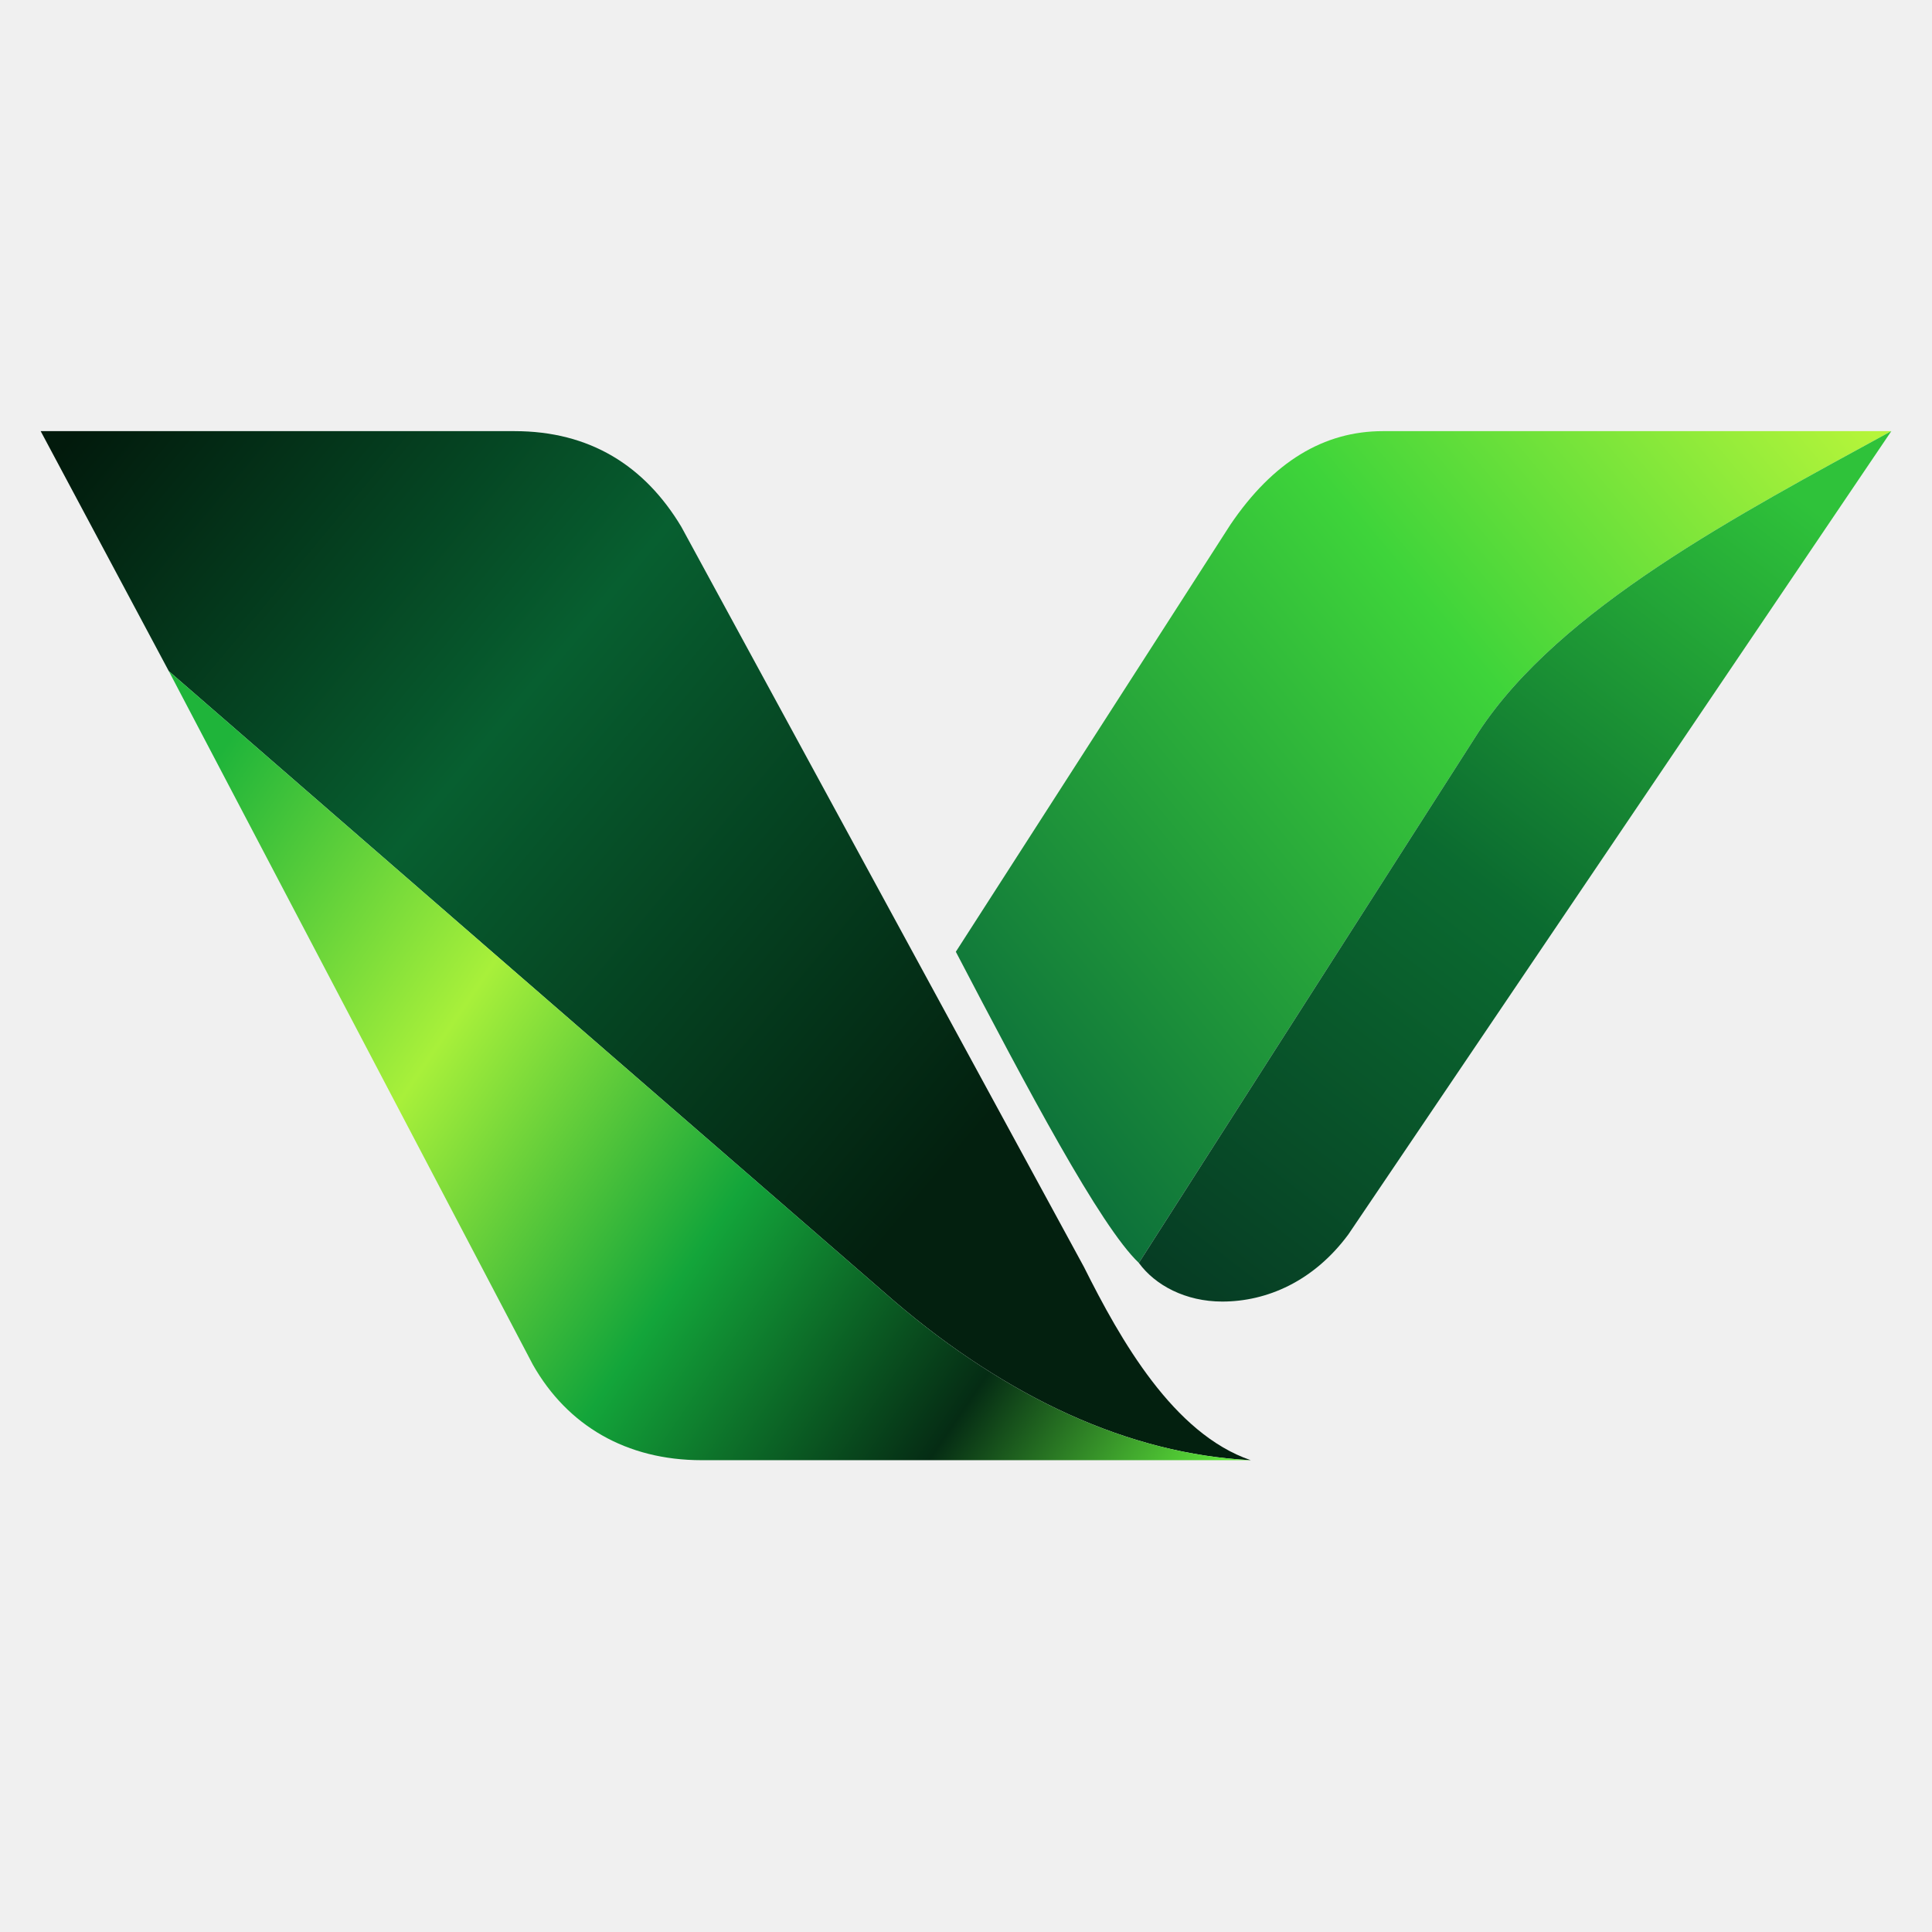
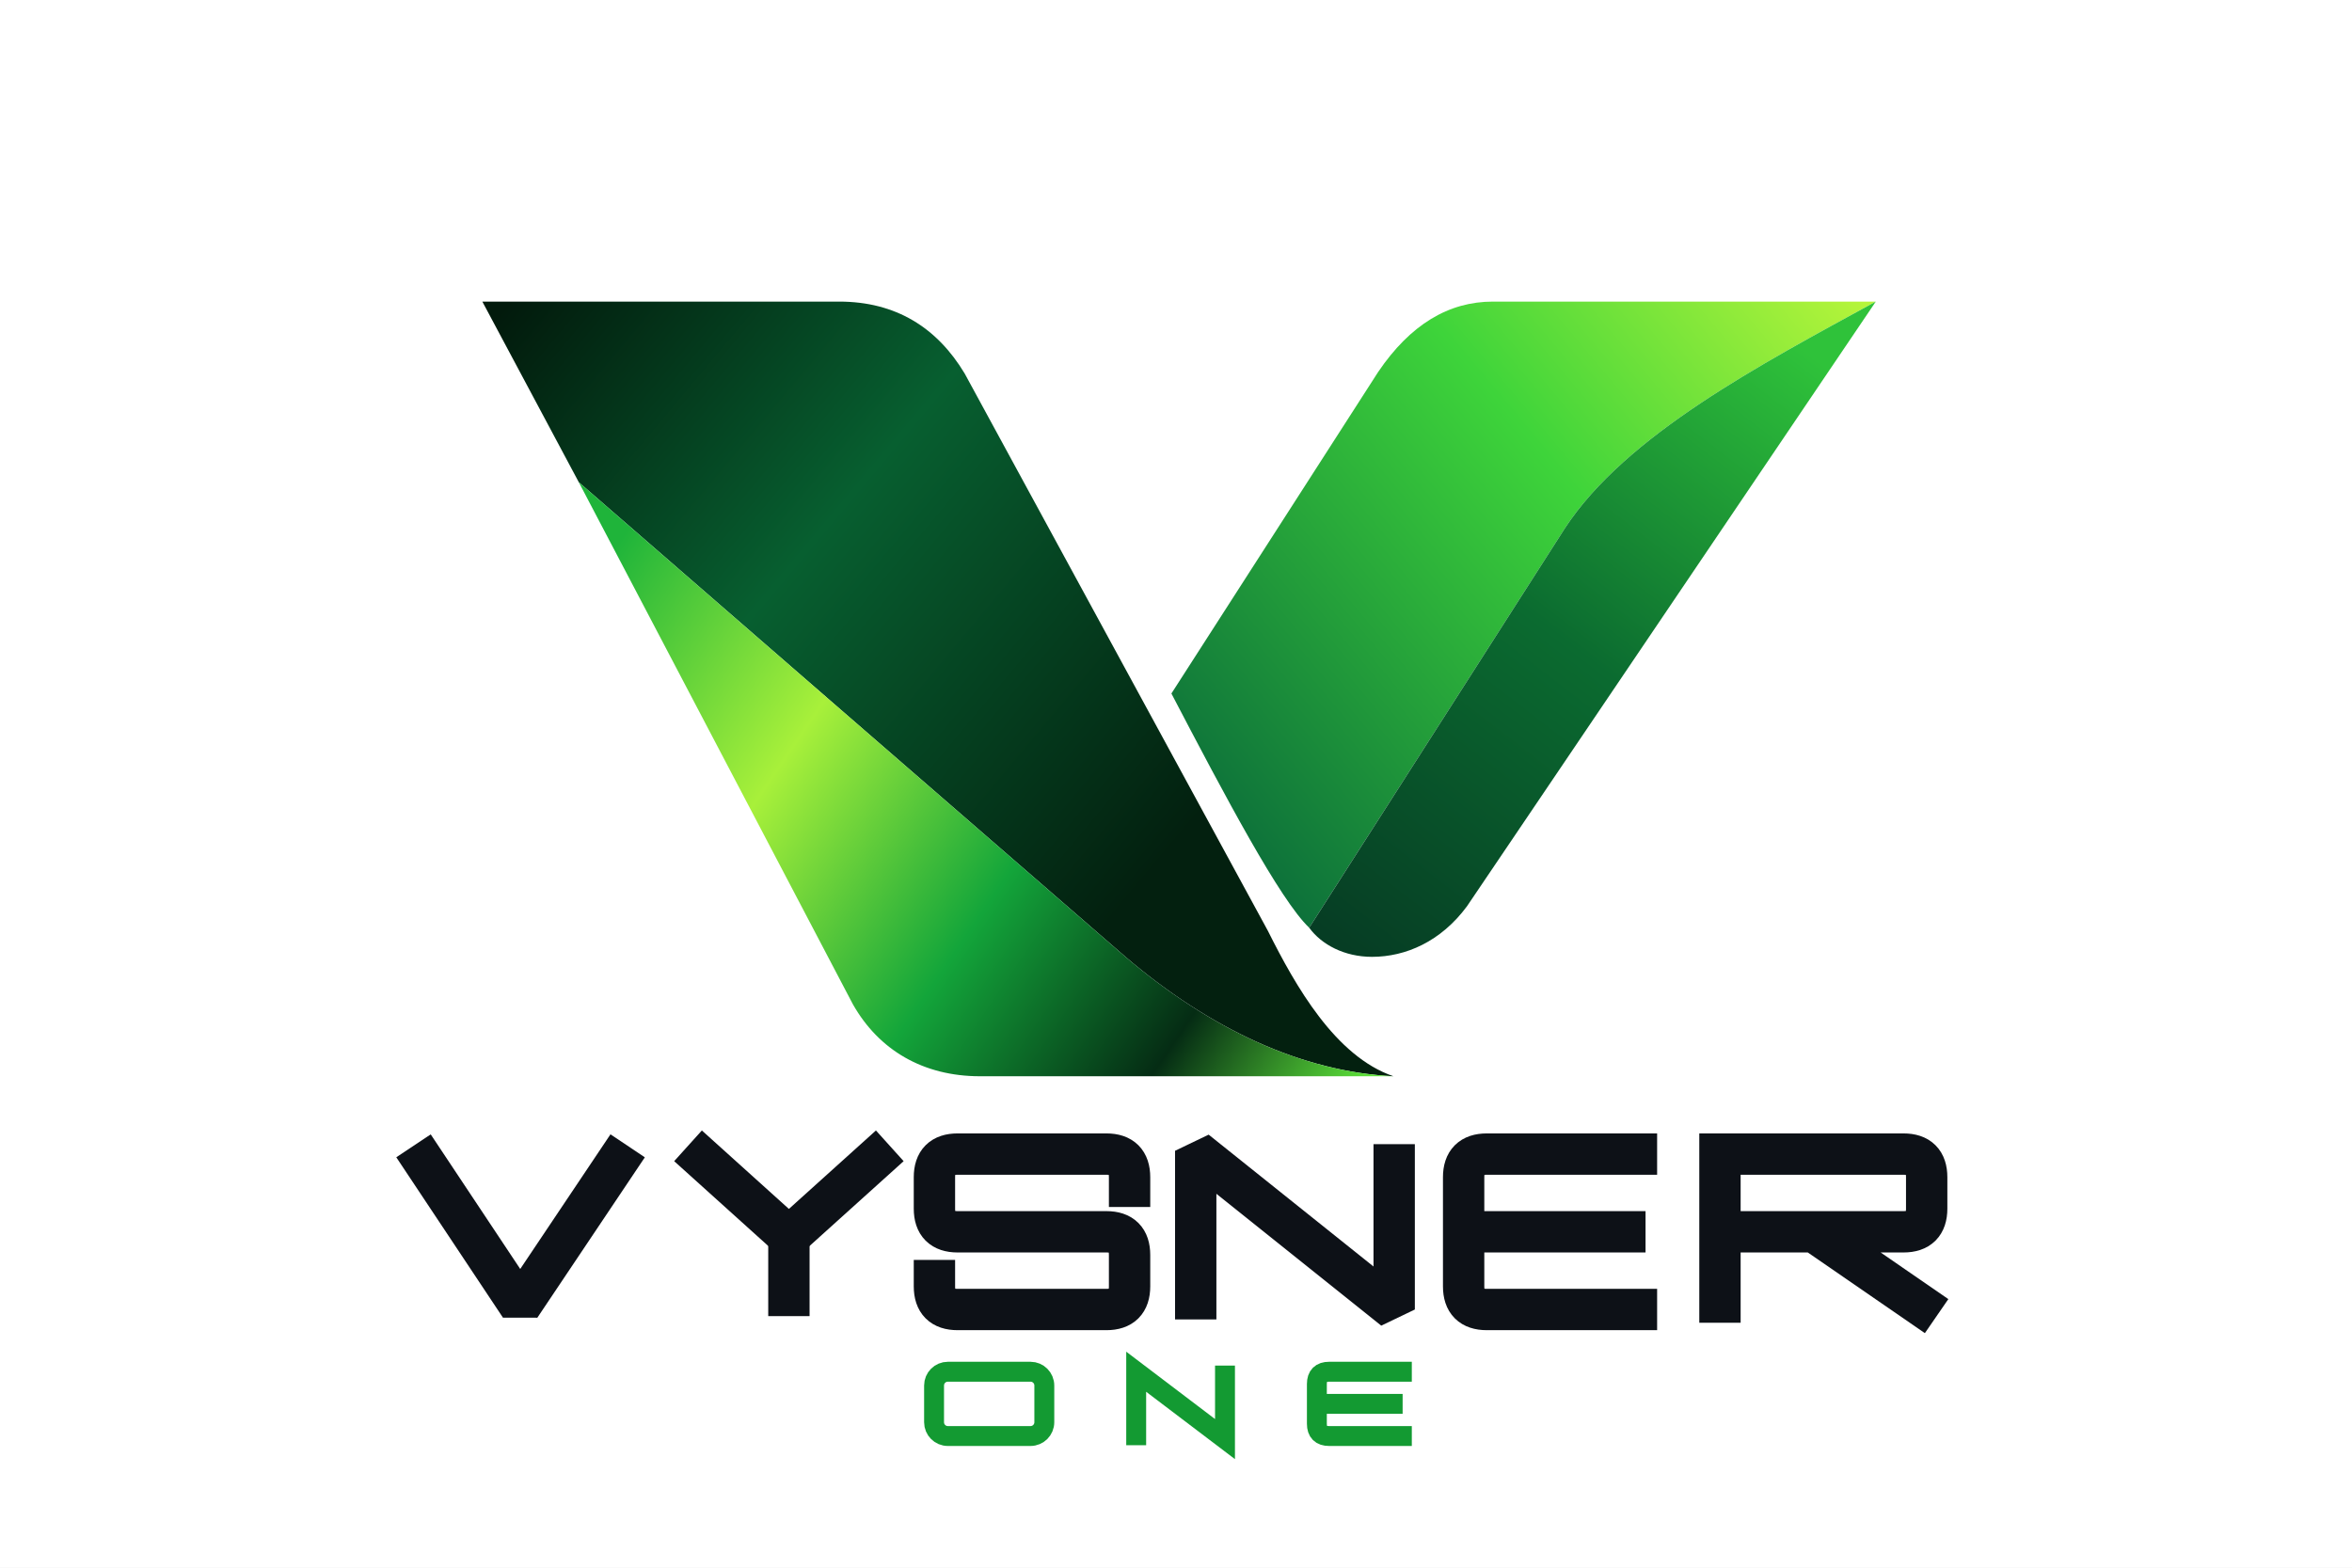
- <svg xmlns="http://www.w3.org/2000/svg" viewBox="295 -15 950 950">
+ <svg xmlns="http://www.w3.org/2000/svg" viewBox="0 0 1536 1024" width="1536" height="1024">
+   <rect width="1536" height="1024" fill="#ffffff" />
  <defs>
    <linearGradient id="ma" x1="330" y1="200" x2="760" y2="560" gradientUnits="userSpaceOnUse">
      <stop offset="0" stop-color="#021a0c" />
      <stop offset="0.45" stop-color="#075f30" />
      <stop offset="1" stop-color="#03200f" />
    </linearGradient>
    <linearGradient id="mb" x1="400" y1="360" x2="900" y2="700" gradientUnits="userSpaceOnUse">
      <stop offset="0" stop-color="#1fb43a" />
      <stop offset="0.28" stop-color="#a8f03a" />
      <stop offset="0.55" stop-color="#13a53a" />
      <stop offset="0.8" stop-color="#052c14" />
      <stop offset="1" stop-color="#5fe63a" />
    </linearGradient>
    <linearGradient id="mc" x1="790" y1="560" x2="1220" y2="200" gradientUnits="userSpaceOnUse">
      <stop offset="0" stop-color="#0a6b3a" />
      <stop offset="0.6" stop-color="#3ed43a" />
      <stop offset="1" stop-color="#b6f53a" />
    </linearGradient>
    <linearGradient id="md" x1="1180" y1="230" x2="880" y2="620" gradientUnits="userSpaceOnUse">
      <stop offset="0" stop-color="#2fc23a" />
      <stop offset="0.5" stop-color="#0b6b30" />
      <stop offset="1" stop-color="#063d24" />
    </linearGradient>
  </defs>
  <path fill="url(#ma)" d="M315,197 H548 C585,197 612,214 630,244 L828,608 C846,644 872,690 910,703 C850,700 790,672 735,625 L378,315 Z" />
  <path fill="url(#mb)" d="M378,315 L735,625 C790,672 850,700 910,703 H640 C603,703 574,686 557,656 Z" />
  <path fill="url(#mc)" d="M975,197 H1225 C1150,238 1062,284 1022,345 L855,606 C836,588 800,520 765,453 L900,243 C921,212 946,197 975,197 Z" />
  <path fill="url(#md)" d="M1225,197 L958,592 C941,615 918,625 896,625 C878,625 863,617 855,606 L1022,345 C1062,284 1150,238 1225,197 Z" />
+   <g transform="translate(256,0) scale(1.08) translate(-322,-60)">
+     <g fill="none" stroke="#0d1117" stroke-width="25" stroke-miterlimit="1.6" stroke-linejoin="miter" stroke-linecap="butt">
+       <polyline points="335,753 399.5,850 464.5,753" />
+       <polyline points="501,753 562,808 623,753" />
+       <line x1="562" y1="808" x2="562" y2="856" />
+       <path d="M768,790 V772 Q768,758 754,758 H664 Q650,758 650,772 V791 Q650,805 664,805 H754 Q768,805 768,819 V838 Q768,852 754,852 H664 Q650,852 650,838 V822" />
+       <polyline points="808,858 808,756 928,852 928,752" />
+       <path d="M1087,758 H984 Q970,758 970,772 V838 Q970,852 984,852 H1087 M970,805 H1080" />
+       <path d="M1125,860 V758 H1236 Q1250,758 1250,772 V791 Q1250,805 1236,805 H1125 M1182,805 L1256,856" />
+     </g>
+   </g>
+   <g fill="none" stroke="#139a32" stroke-width="13">
+     <rect x="610" y="896" width="72" height="42" rx="9" />
+     <polyline points="742,944 742,896 800,940 800,892" />
+     <path d="M922,896 H868 Q860,896 860,904 V930 Q860,938 868,938 H922 M860,917 H916" />
+   </g>
</svg>
